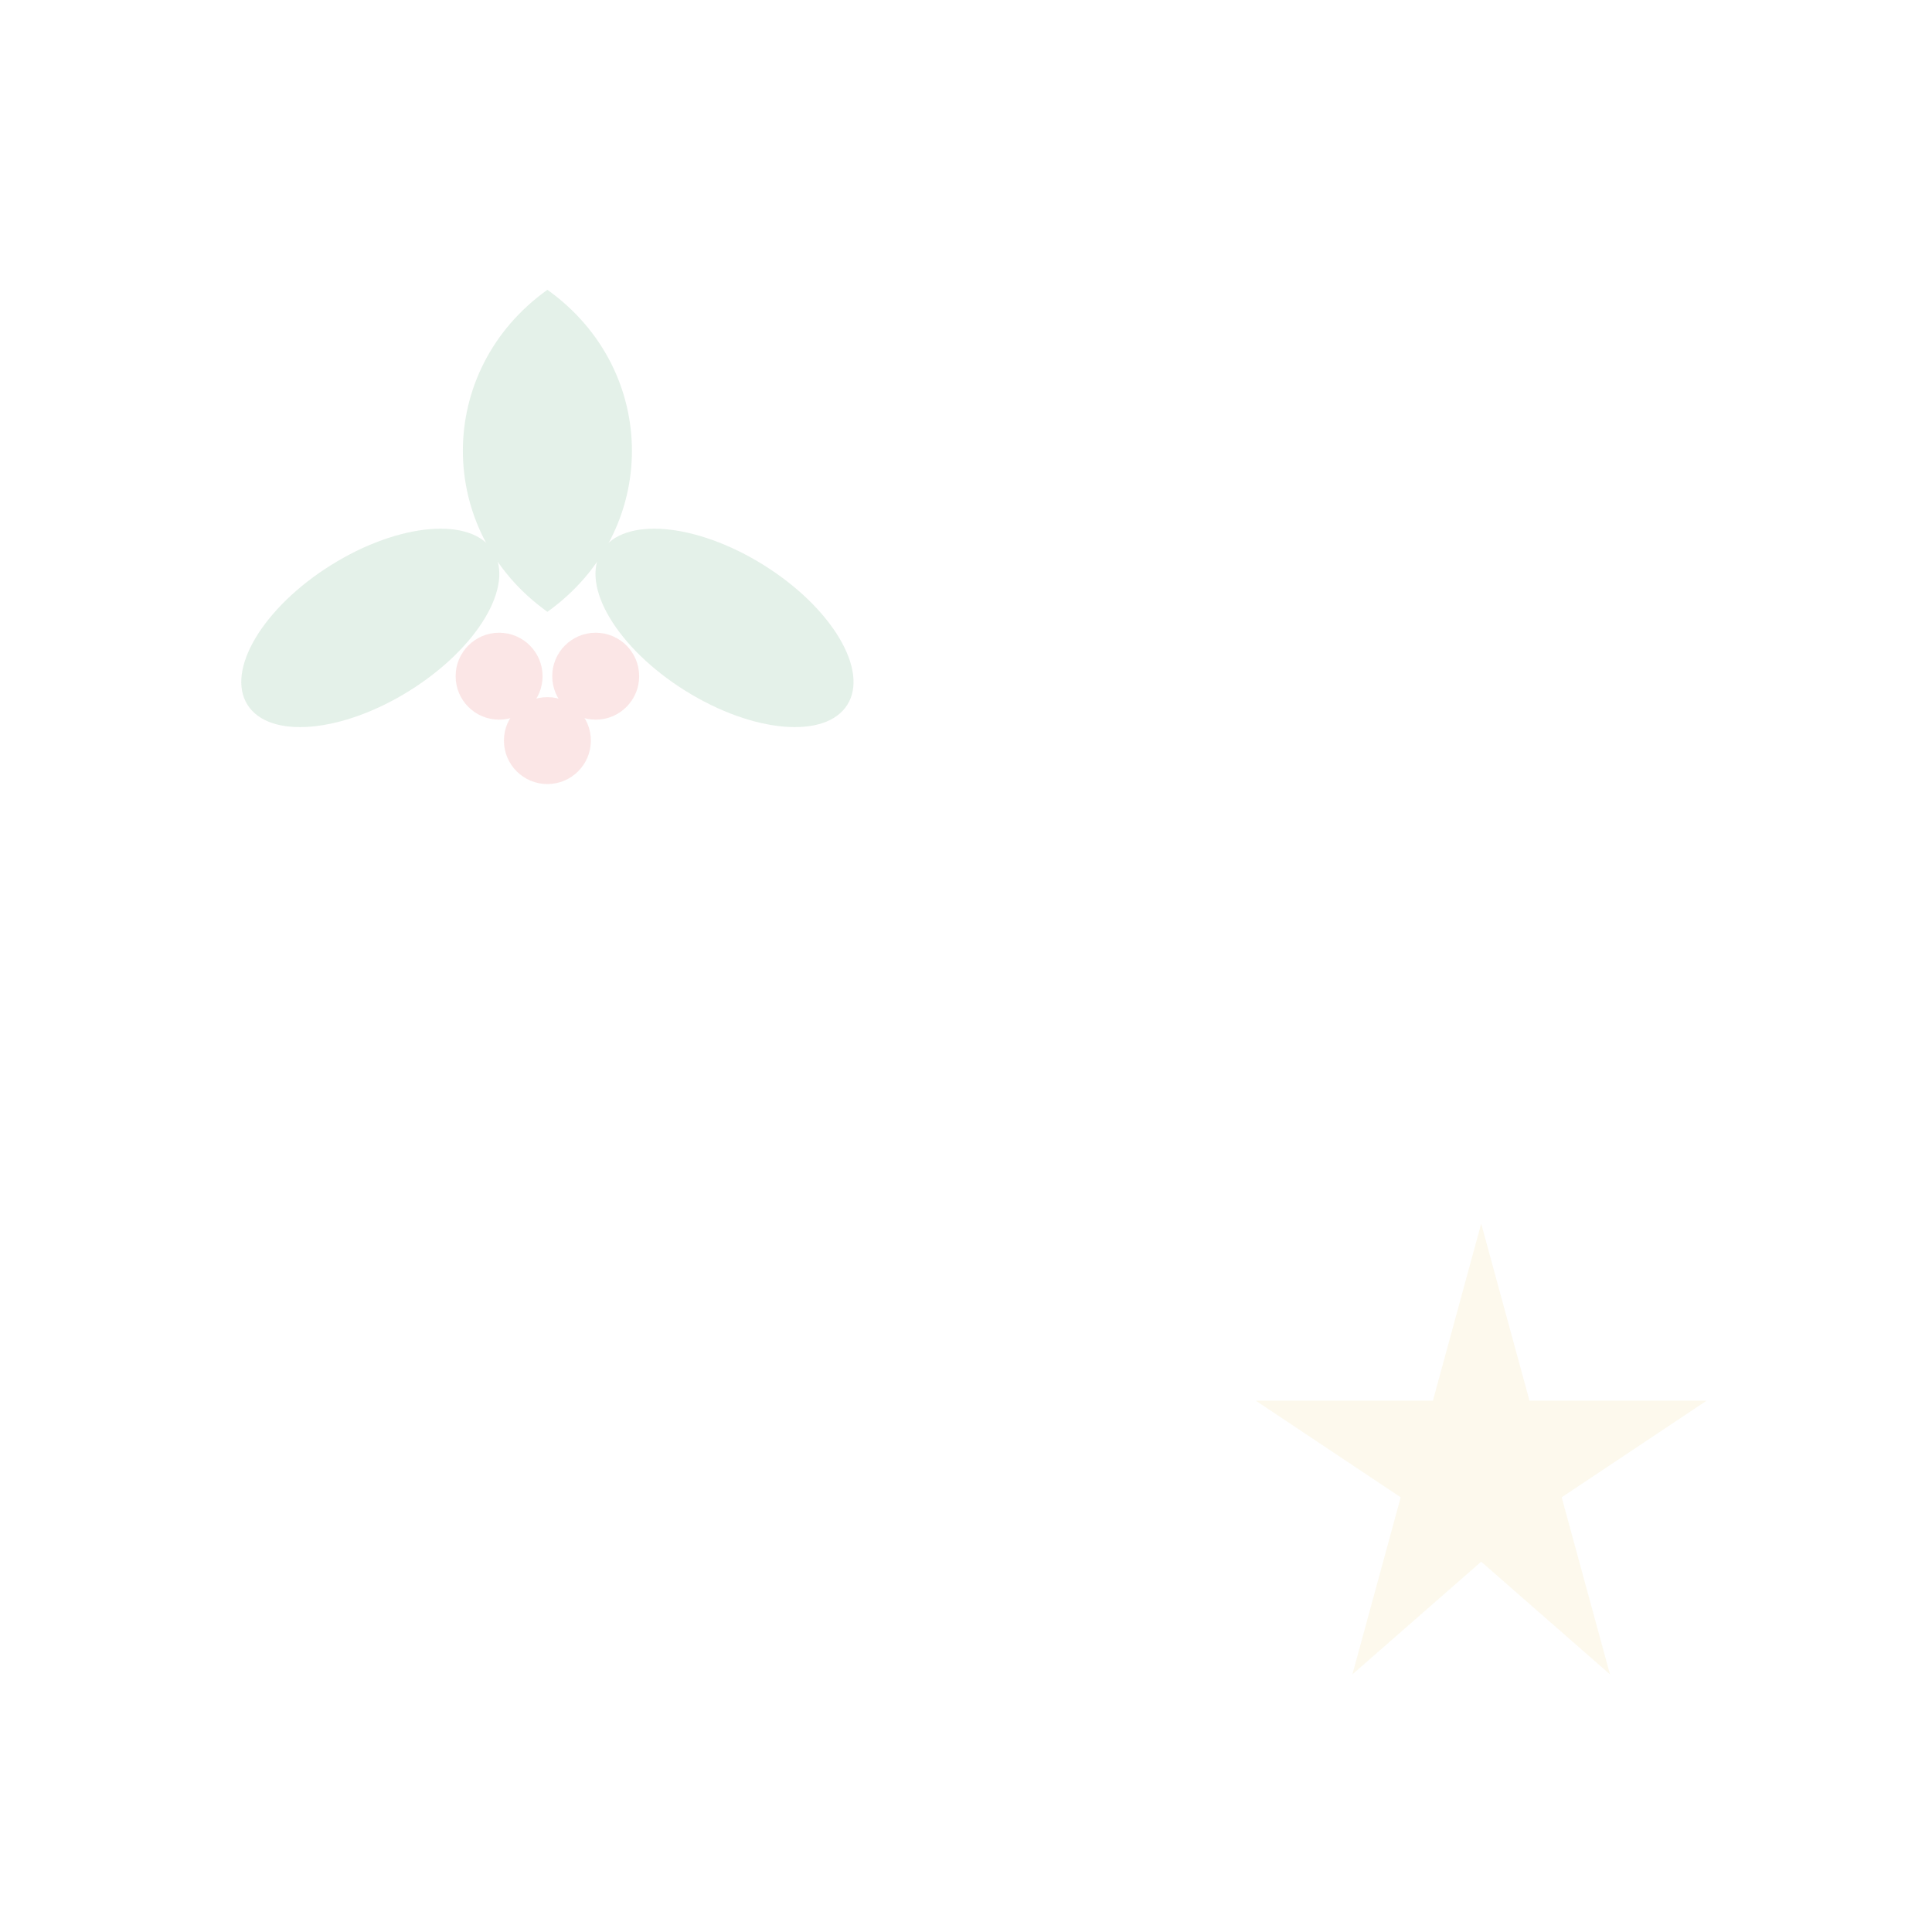
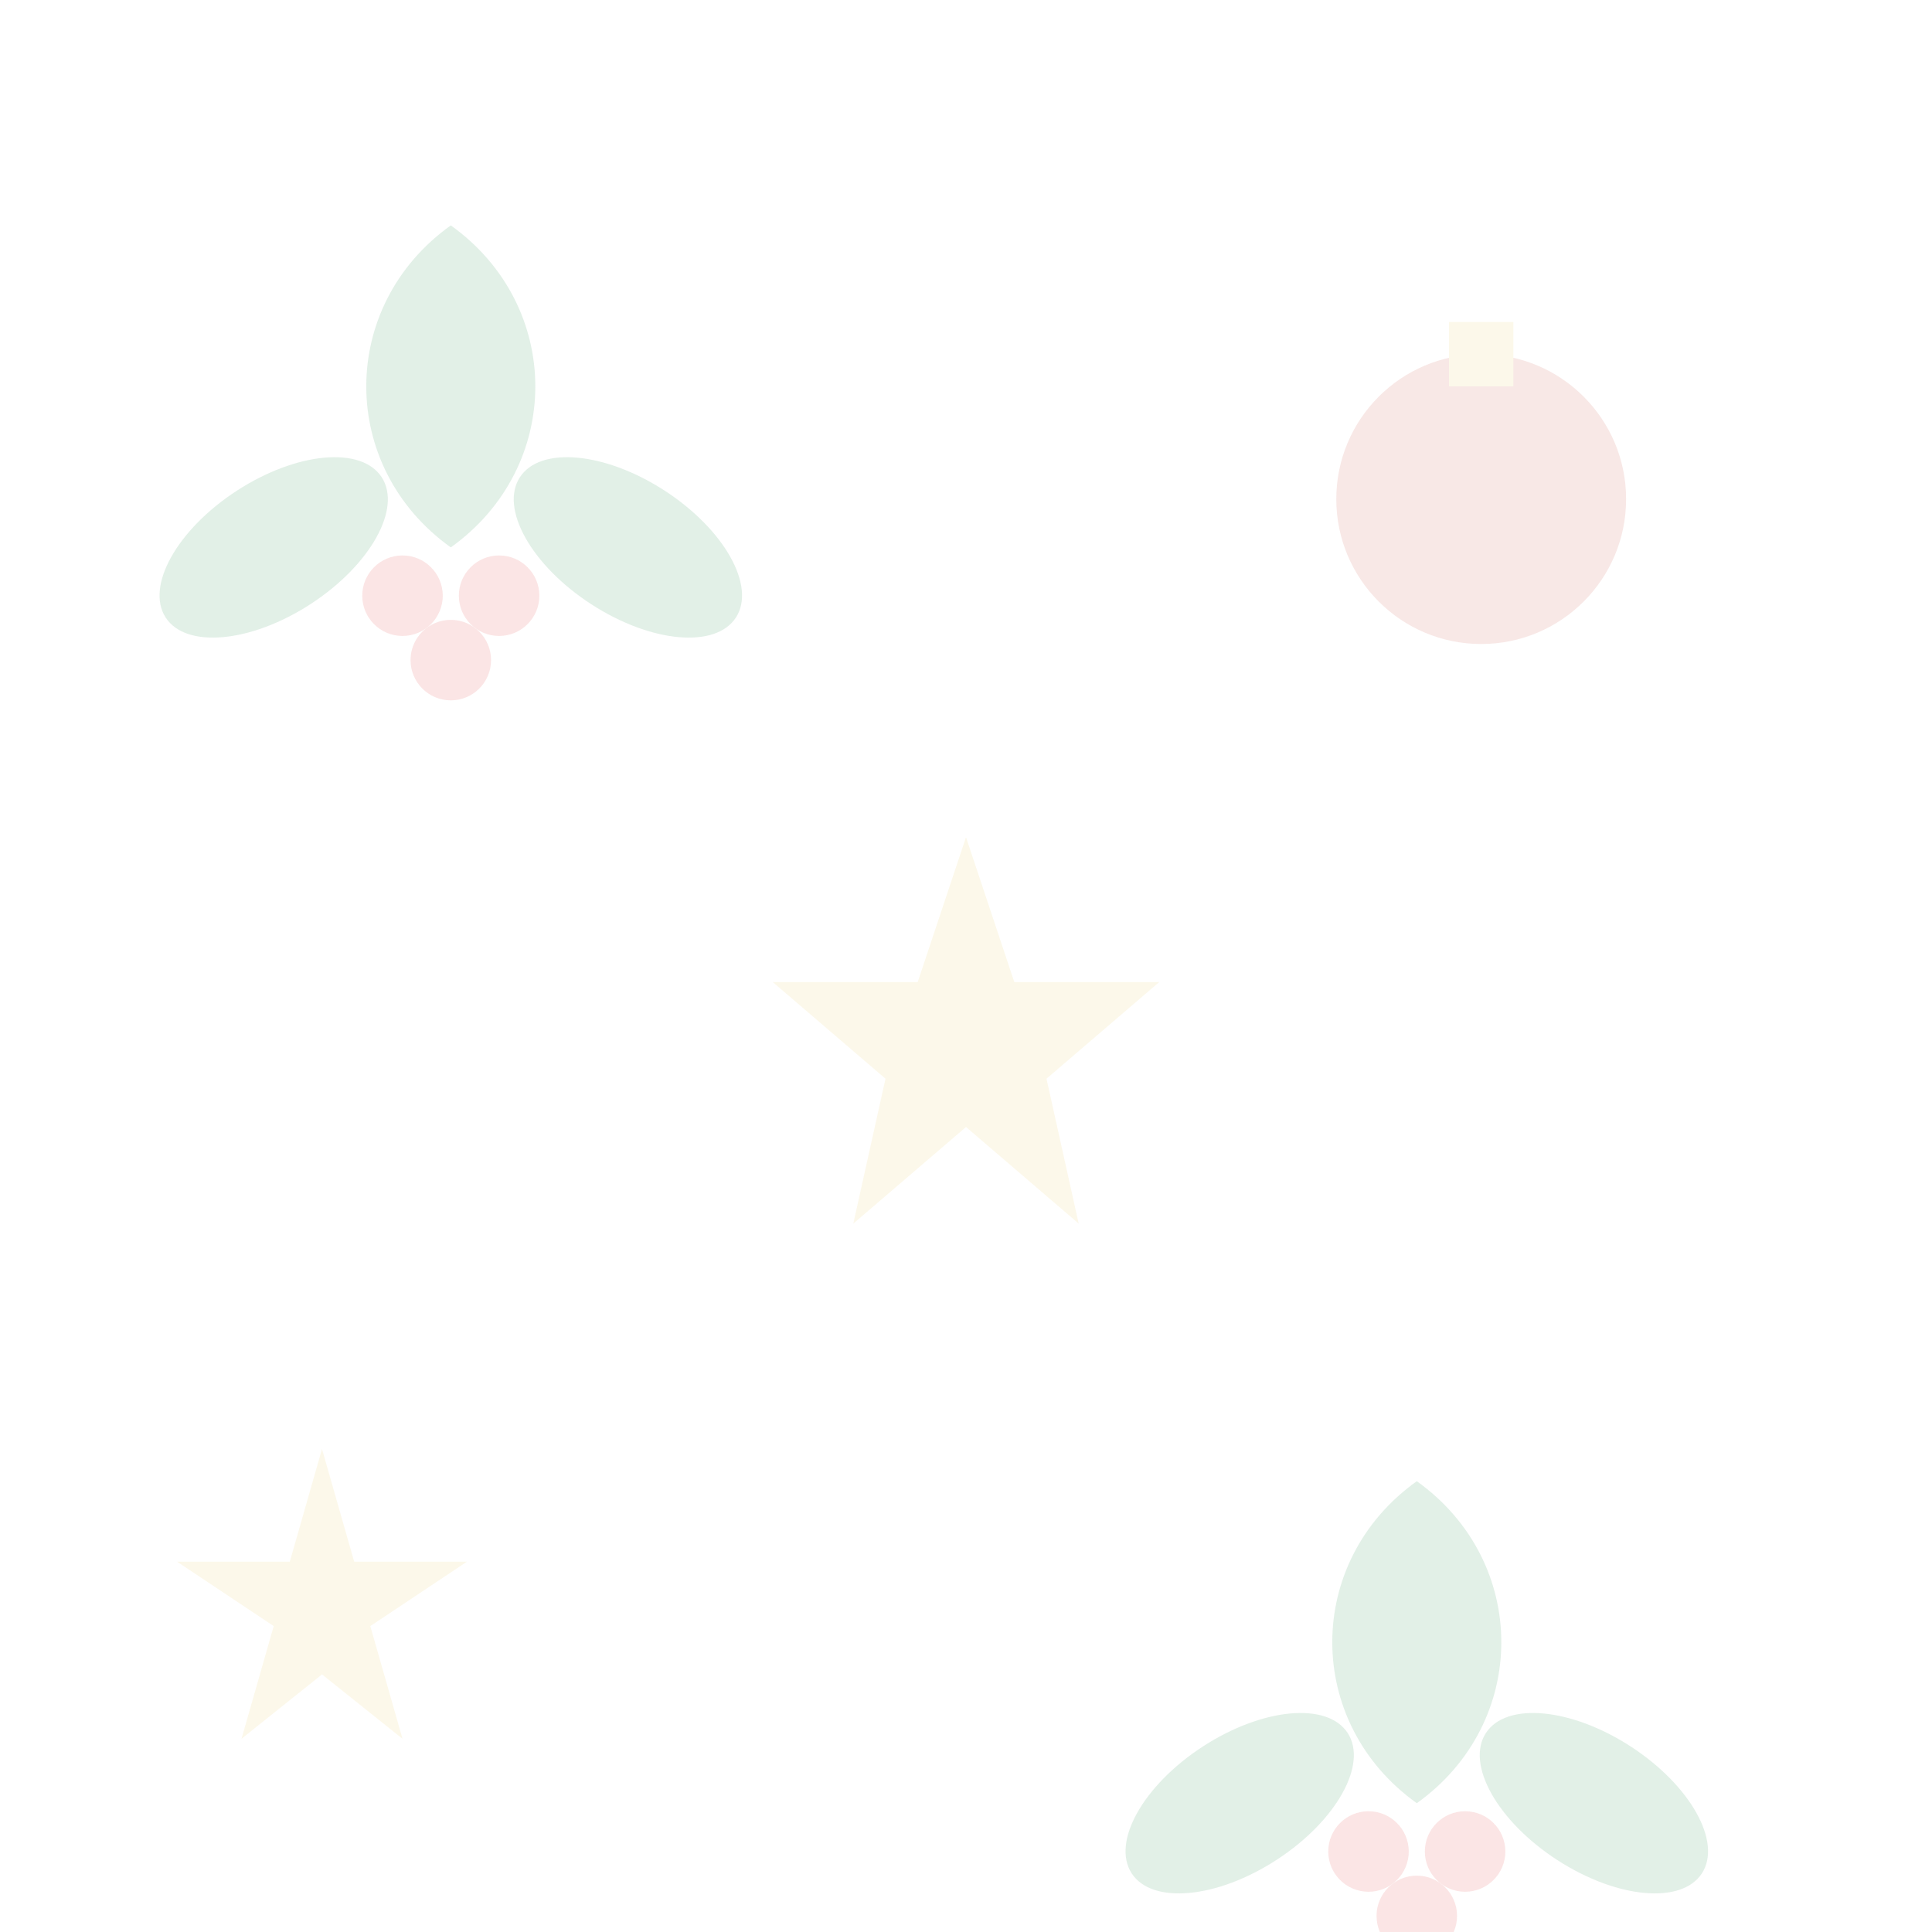
<svg xmlns="http://www.w3.org/2000/svg" width="120" height="120" viewBox="0 0 120 120">
-   <g opacity="0.13">
+   <g opacity="0.14">
    <g fill="#2f8f52">
-       <path d="M34 18 C41 23 41 33 34 38 C27 33 27 23 34 18 Z" />
-       <ellipse cx="23" cy="39" rx="9" ry="4.6" transform="rotate(-32 23 39)" />
-       <ellipse cx="45" cy="39" rx="9" ry="4.6" transform="rotate(32 45 39)" />
+       <path d="M28 14 C35 19 35 29 28 34 C21 29 21 19 28 14 Z" />
+       <ellipse cx="17" cy="34" rx="8" ry="4.2" transform="rotate(-33 17 34)" />
+       <ellipse cx="39" cy="34" rx="8" ry="4.2" transform="rotate(33 39 34)" />
    </g>
    <g fill="#e0413f">
-       <circle cx="31" cy="42" r="2.7" />
-       <circle cx="37" cy="42" r="2.7" />
-       <circle cx="34" cy="46" r="2.7" />
+       <circle cx="25" cy="37" r="2.5" />
+       <circle cx="31" cy="37" r="2.5" />
+       <circle cx="28" cy="41" r="2.5" />
    </g>
  </g>
-   <g opacity="0.10" fill="#e6c34a">
-     <path d="M92 76 L95 87 L106 87 L97 93 L100 104 L92 97 L84 104 L87 93 L78 87 L89 87 Z" />
+   <g opacity="0.12">
+     <circle cx="92" cy="31" r="9" fill="#c0392b" />
+     <rect x="90" y="20" width="4" height="4" fill="#e6c34a" />
+   </g>
+   <g opacity="0.12" fill="#e6c34a">
+     <path d="M60 52 L63 61 L72 61 L65 67 L67 76 L60 70 L53 76 L55 67 L48 61 L57 61 Z" />
+   </g>
+   <g opacity="0.14">
+     <g fill="#2f8f52">
+       <path d="M88 92 C95 97 95 107 88 112 C81 107 81 97 88 92 Z" />
+       <ellipse cx="77" cy="112" rx="8" ry="4.2" transform="rotate(-33 77 112)" />
+       <ellipse cx="99" cy="112" rx="8" ry="4.2" transform="rotate(33 99 112)" />
+     </g>
+     <g fill="#e0413f">
+       <circle cx="85" cy="115" r="2.5" />
+       <circle cx="91" cy="115" r="2.5" />
+       <circle cx="88" cy="119" r="2.5" />
+     </g>
+   </g>
+   <g opacity="0.12" fill="#e6c34a">
+     <path d="M20 90 L22 97 L29 97 L23 101 L25 108 L20 104 L15 108 L17 101 L11 97 L18 97 Z" />
  </g>
</svg>
